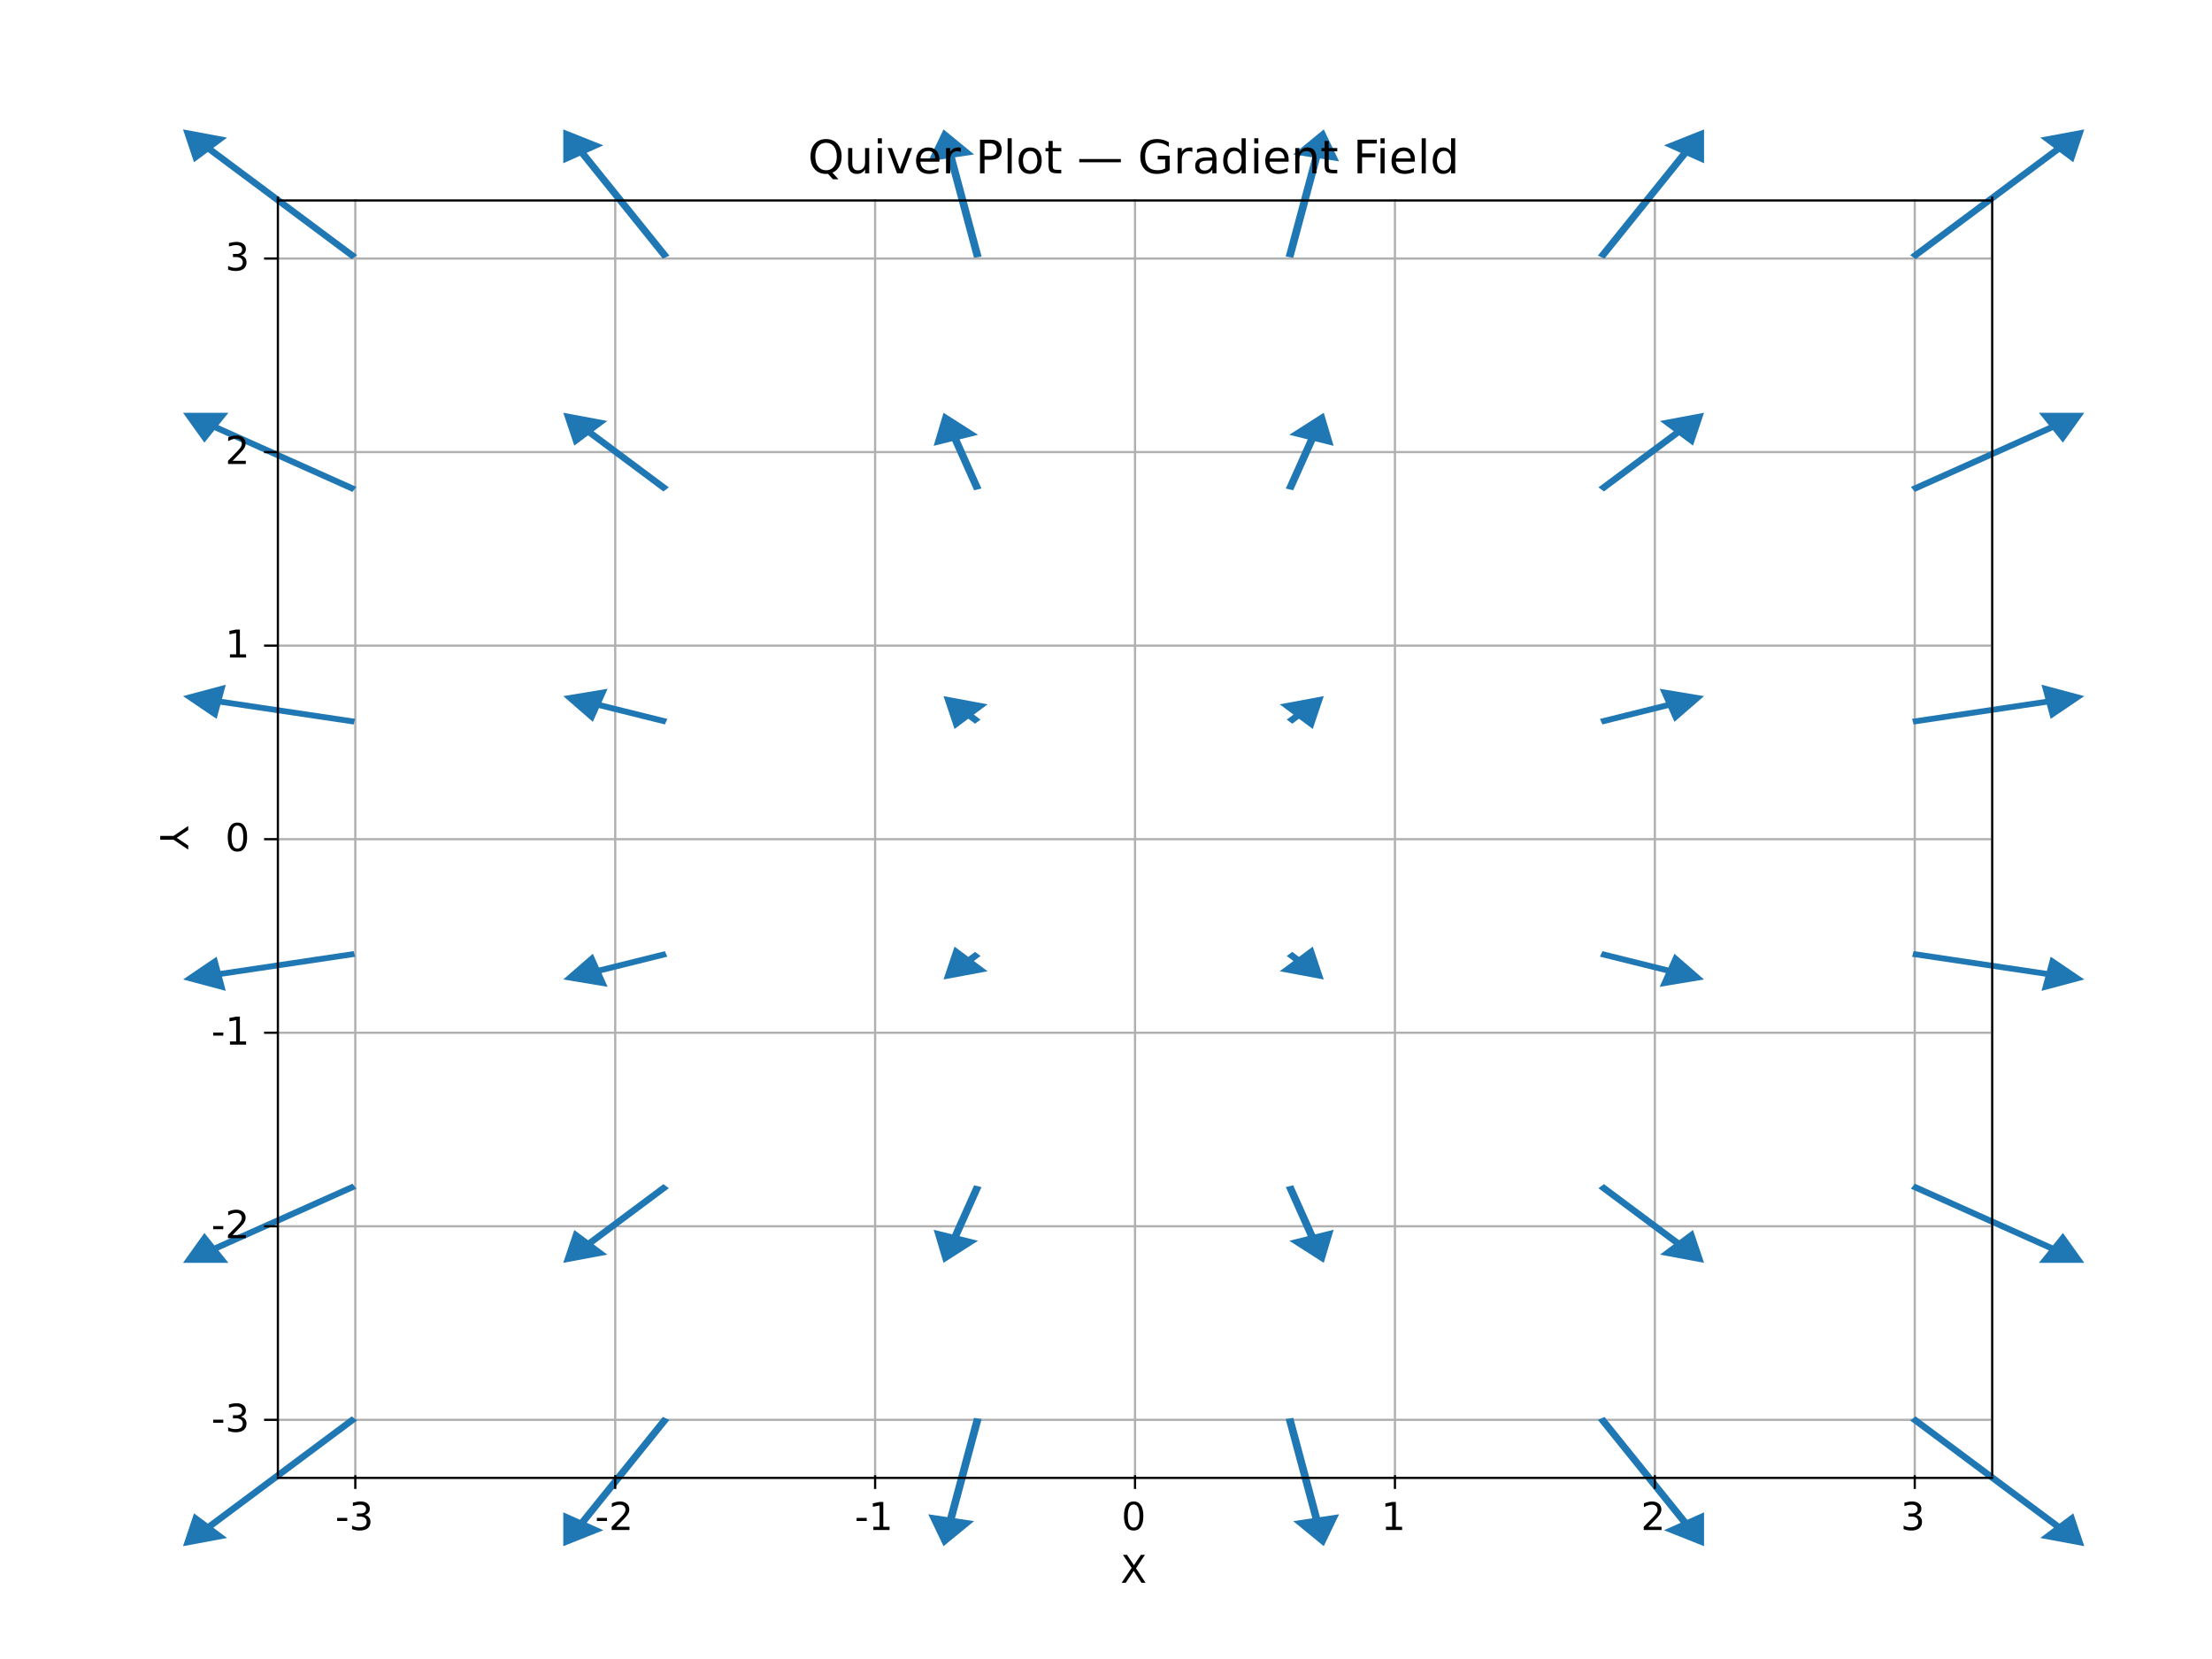
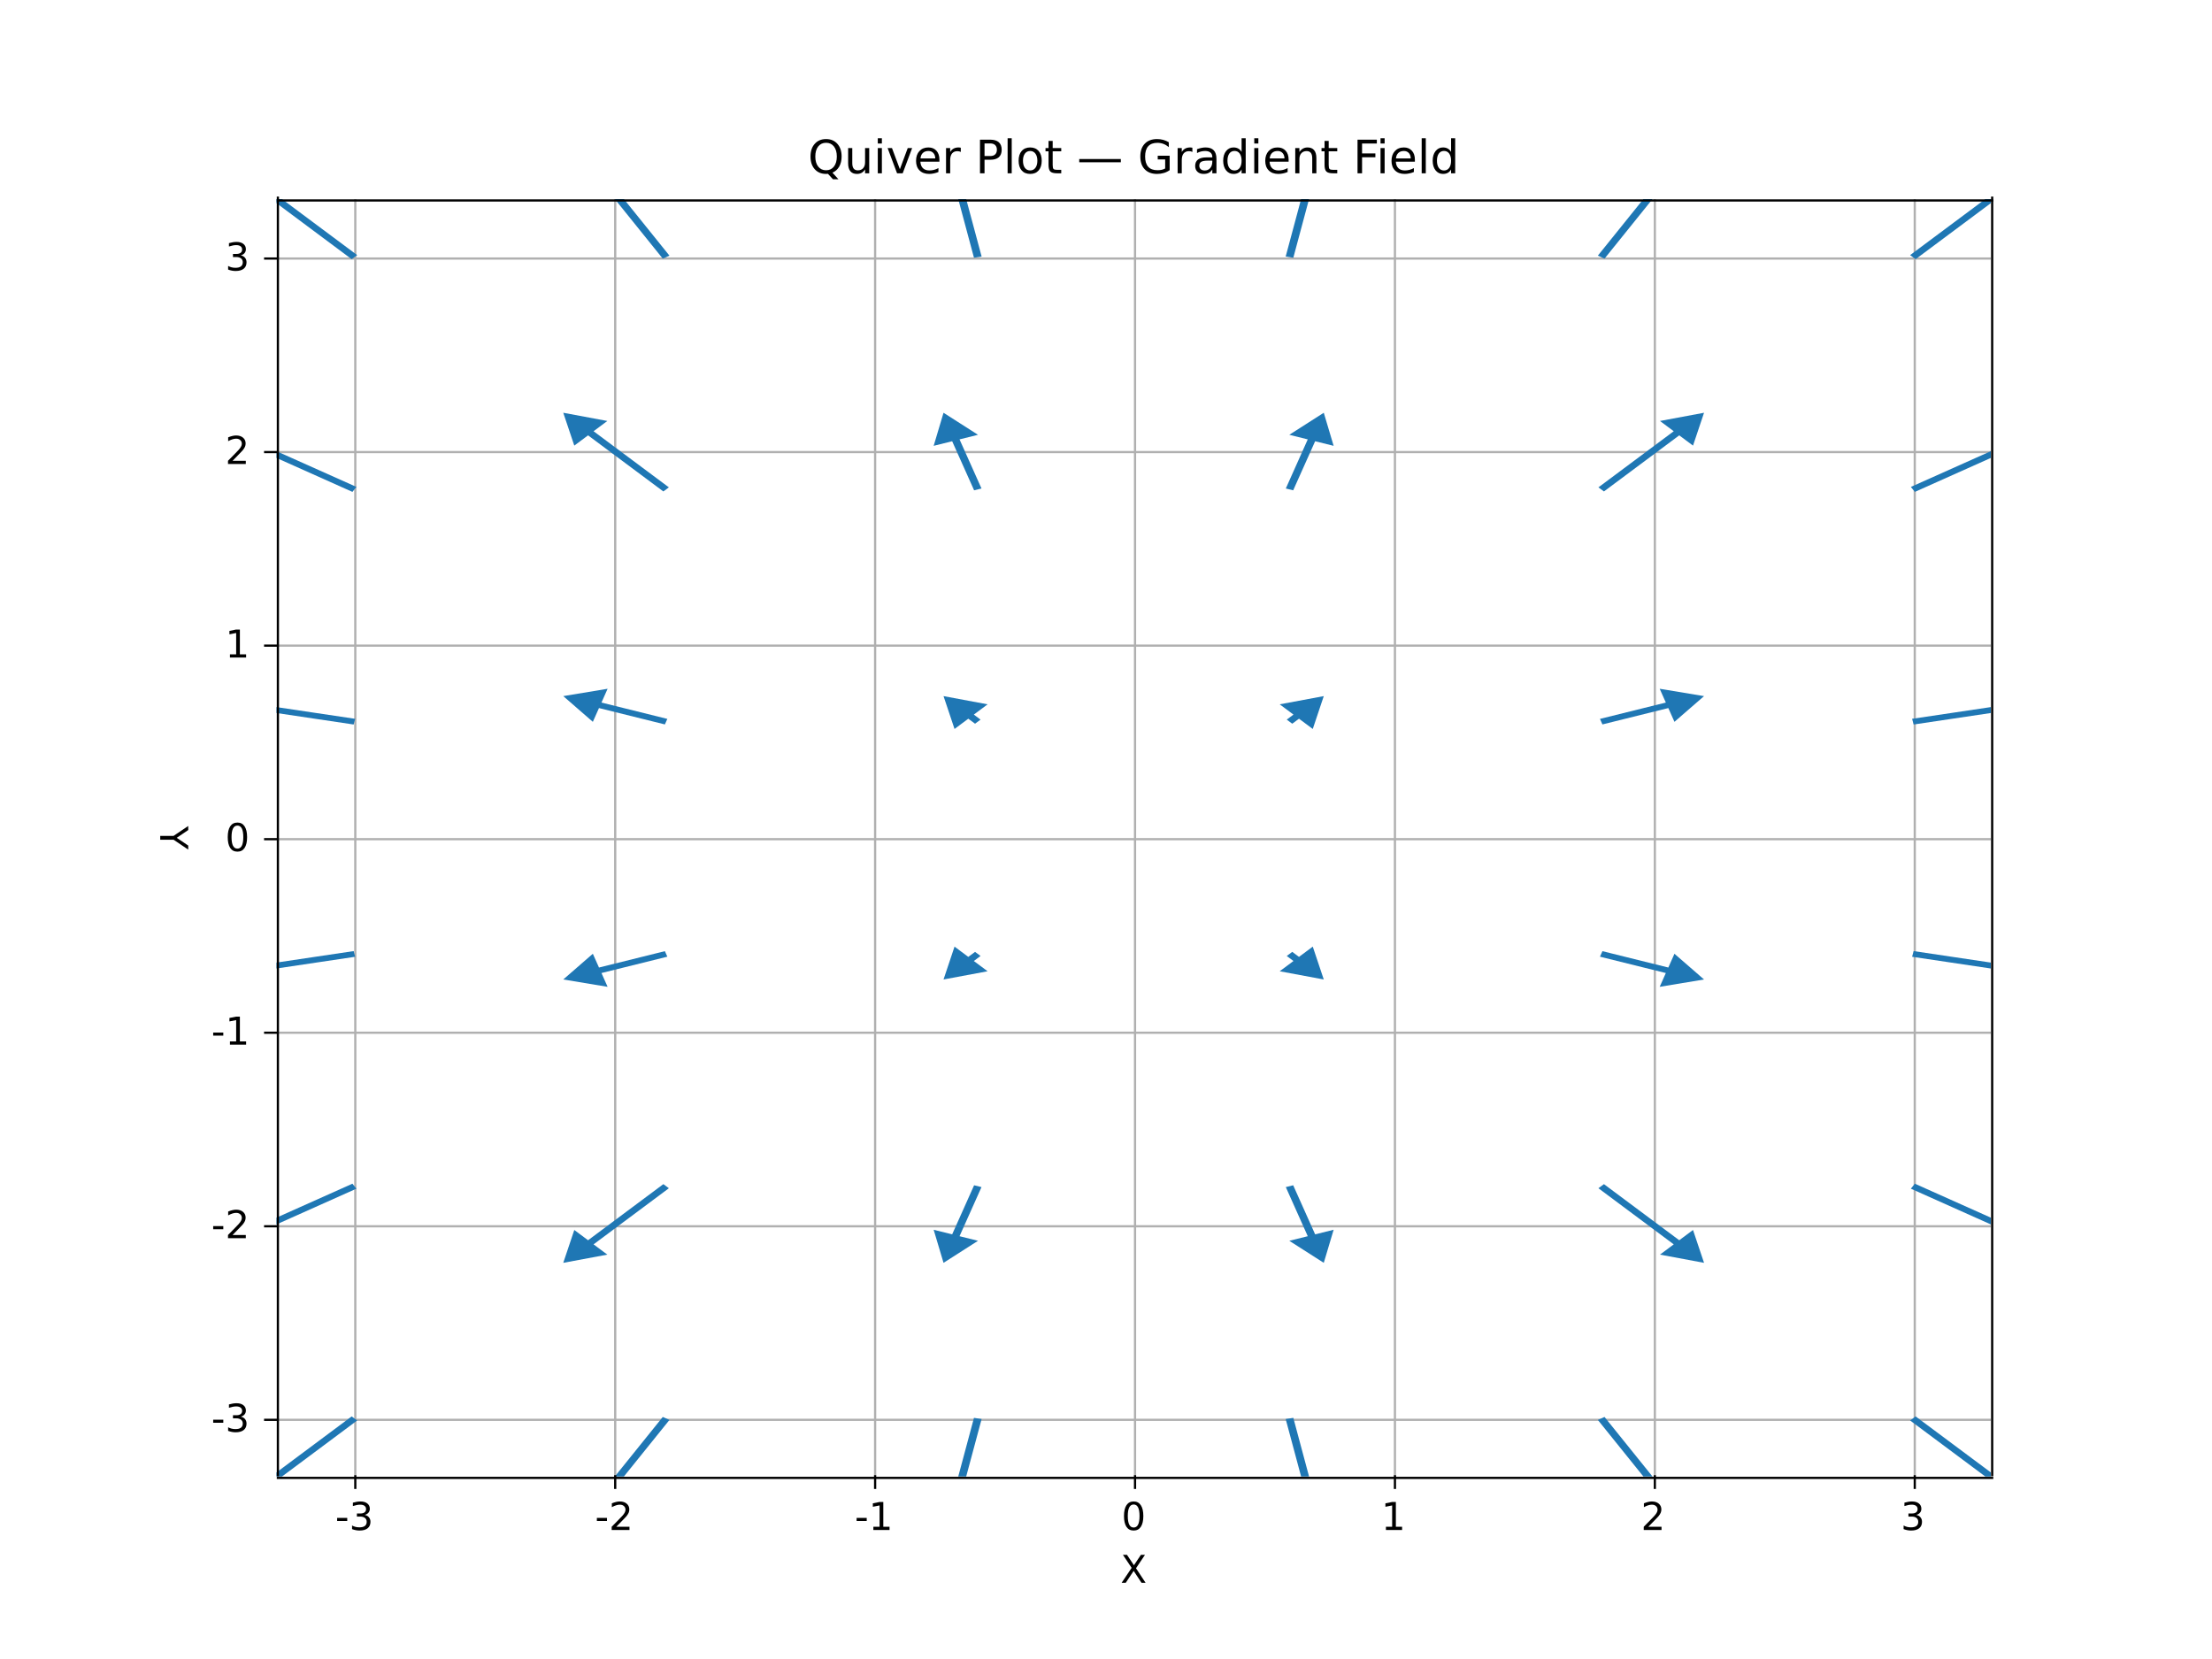
<svg xmlns="http://www.w3.org/2000/svg" width="800" height="600" viewBox="0 0 800 600">
  <defs>
    <clipPath id="clip-1">
      <rect x="100.00" y="66.00" width="620.00" height="462.00" />
    </clipPath>
    <clipPath id="clip-2">
      <rect x="100.00" y="66.00" width="620.00" height="462.00" />
    </clipPath>
    <clipPath id="clip-3">
      <rect x="100.00" y="66.00" width="620.00" height="462.00" />
    </clipPath>
    <clipPath id="clip-4">
      <rect x="100.00" y="66.00" width="620.00" height="462.00" />
    </clipPath>
    <clipPath id="clip-5">
      <rect x="100.00" y="66.00" width="620.00" height="462.00" />
    </clipPath>
    <clipPath id="clip-6">
      <rect x="100.00" y="66.00" width="620.00" height="462.00" />
    </clipPath>
    <clipPath id="clip-7">
      <rect x="100.00" y="66.00" width="620.00" height="462.00" />
    </clipPath>
    <clipPath id="clip-8">
      <rect x="100.00" y="66.00" width="620.00" height="462.00" />
    </clipPath>
    <clipPath id="clip-9">
      <rect x="100.00" y="66.00" width="620.00" height="462.00" />
    </clipPath>
    <clipPath id="clip-10">
      <rect x="100.00" y="66.00" width="620.00" height="462.00" />
    </clipPath>
    <clipPath id="clip-11">
      <rect x="100.00" y="66.00" width="620.00" height="462.00" />
    </clipPath>
    <clipPath id="clip-12">
      <rect x="100.00" y="66.00" width="620.00" height="462.00" />
    </clipPath>
    <clipPath id="clip-13">
      <rect x="100.00" y="66.00" width="620.00" height="462.00" />
    </clipPath>
    <clipPath id="clip-14">
+       <rect x="100.00" y="66.00" width="620.00" height="462.00" />
+     </clipPath>
+     <clipPath id="clip-15">
+       <rect x="100.00" y="66.00" width="620.00" height="462.00" />
+     </clipPath>
+     <clipPath id="clip-16">
+       <rect x="100.00" y="66.00" width="620.00" height="462.00" />
+     </clipPath>
+     <clipPath id="clip-17">
+       <rect x="100.00" y="66.00" width="620.00" height="462.00" />
+     </clipPath>
+     <clipPath id="clip-18">
+       <rect x="100.00" y="66.00" width="620.00" height="462.00" />
+     </clipPath>
+     <clipPath id="clip-19">
+       <rect x="100.00" y="66.00" width="620.00" height="462.00" />
+     </clipPath>
+     <clipPath id="clip-20">
+       <rect x="100.00" y="66.00" width="620.00" height="462.00" />
+     </clipPath>
+     <clipPath id="clip-21">
+       <rect x="100.00" y="66.00" width="620.00" height="462.00" />
+     </clipPath>
+     <clipPath id="clip-22">
+       <rect x="100.00" y="66.00" width="620.00" height="462.00" />
+     </clipPath>
+     <clipPath id="clip-23">
+       <rect x="100.00" y="66.00" width="620.00" height="462.00" />
+     </clipPath>
+     <clipPath id="clip-24">
+       <rect x="100.00" y="66.00" width="620.00" height="462.00" />
+     </clipPath>
+     <clipPath id="clip-25">
+       <rect x="100.00" y="66.00" width="620.00" height="462.00" />
+     </clipPath>
+     <clipPath id="clip-26">
+       <rect x="100.00" y="66.00" width="620.00" height="462.00" />
+     </clipPath>
+     <clipPath id="clip-27">
+       <rect x="100.00" y="66.00" width="620.00" height="462.00" />
+     </clipPath>
+     <clipPath id="clip-28">
+       <rect x="100.00" y="66.00" width="620.00" height="462.00" />
+     </clipPath>
+     <clipPath id="clip-29">
+       <rect x="100.00" y="66.00" width="620.00" height="462.00" />
+     </clipPath>
+     <clipPath id="clip-30">
+       <rect x="100.00" y="66.00" width="620.00" height="462.00" />
+     </clipPath>
+     <clipPath id="clip-31">
+       <rect x="100.00" y="66.00" width="620.00" height="462.00" />
+     </clipPath>
+     <clipPath id="clip-32">
+       <rect x="100.00" y="66.00" width="620.00" height="462.00" />
+     </clipPath>
+     <clipPath id="clip-33">
+       <rect x="100.00" y="66.00" width="620.00" height="462.00" />
+     </clipPath>
+     <clipPath id="clip-34">
+       <rect x="100.00" y="66.00" width="620.00" height="462.00" />
+     </clipPath>
+     <clipPath id="clip-35">
+       <rect x="100.00" y="66.00" width="620.00" height="462.00" />
+     </clipPath>
+     <clipPath id="clip-36">
+       <rect x="100.00" y="66.00" width="620.00" height="462.00" />
+     </clipPath>
+     <clipPath id="clip-37">
+       <rect x="100.00" y="66.00" width="620.00" height="462.00" />
+     </clipPath>
+     <clipPath id="clip-38">
+       <rect x="100.00" y="66.00" width="620.00" height="462.00" />
+     </clipPath>
+     <clipPath id="clip-39">
+       <rect x="100.00" y="66.00" width="620.00" height="462.00" />
+     </clipPath>
+     <clipPath id="clip-40">
+       <rect x="100.00" y="66.00" width="620.00" height="462.00" />
+     </clipPath>
+     <clipPath id="clip-41">
+       <rect x="100.00" y="66.00" width="620.00" height="462.00" />
+     </clipPath>
+     <clipPath id="clip-42">
+       <rect x="100.00" y="66.00" width="620.00" height="462.00" />
+     </clipPath>
+     <clipPath id="clip-43">
+       <rect x="100.00" y="66.00" width="620.00" height="462.00" />
+     </clipPath>
+     <clipPath id="clip-44">
+       <rect x="100.00" y="66.00" width="620.00" height="462.00" />
+     </clipPath>
+     <clipPath id="clip-45">
+       <rect x="100.00" y="66.00" width="620.00" height="462.00" />
+     </clipPath>
+     <clipPath id="clip-46">
+       <rect x="100.00" y="66.00" width="620.00" height="462.00" />
+     </clipPath>
+     <clipPath id="clip-47">
+       <rect x="100.00" y="66.00" width="620.00" height="462.00" />
+     </clipPath>
+     <clipPath id="clip-48">
+       <rect x="100.00" y="66.00" width="620.00" height="462.00" />
+     </clipPath>
+     <clipPath id="clip-49">
+       <rect x="100.00" y="66.00" width="620.00" height="462.00" />
+     </clipPath>
+     <clipPath id="clip-50">
      <rect x="100.00" y="66.00" width="620.00" height="462.00" />
    </clipPath>
  </defs>
  <g transform="translate(0,600) scale(1,-1)">
    <rect width="800" height="600" fill="white" />
    <path d="M 0.00 0.00 L 800.00 0.00 L 800.00 600.00 L 0.00 600.00 L 0.00 0.00 Z " fill="#FFFFFF" fill-opacity="1.00" stroke="#000000" stroke-opacity="1.00" stroke-width="0.00" stroke-linecap="butt" stroke-linejoin="miter" />
    <path d="M 100.00 66.00 L 720.00 66.00 L 720.00 528.00 L 100.00 528.00 L 100.00 66.00 Z " fill="#FFFFFF" fill-opacity="1.00" stroke="none" stroke-opacity="0.00" stroke-width="0.00" stroke-linecap="butt" stroke-linejoin="miter" />
    <path d="M 128.50 66.50 L 128.50 528.50 " fill="none" fill-opacity="0.00" stroke="#B0B0B0" stroke-opacity="1.00" stroke-width="0.80" stroke-linecap="butt" stroke-linejoin="miter" clip-path="url(#clip-1)" />
    <path d="M 222.50 66.50 L 222.50 528.50 " fill="none" fill-opacity="0.00" stroke="#B0B0B0" stroke-opacity="1.00" stroke-width="0.80" stroke-linecap="butt" stroke-linejoin="miter" clip-path="url(#clip-2)" />
    <path d="M 316.50 66.50 L 316.50 528.50 " fill="none" fill-opacity="0.00" stroke="#B0B0B0" stroke-opacity="1.00" stroke-width="0.80" stroke-linecap="butt" stroke-linejoin="miter" clip-path="url(#clip-3)" />
    <path d="M 410.50 66.50 L 410.50 528.50 " fill="none" fill-opacity="0.00" stroke="#B0B0B0" stroke-opacity="1.00" stroke-width="0.80" stroke-linecap="butt" stroke-linejoin="miter" clip-path="url(#clip-4)" />
    <path d="M 504.50 66.50 L 504.50 528.50 " fill="none" fill-opacity="0.00" stroke="#B0B0B0" stroke-opacity="1.00" stroke-width="0.80" stroke-linecap="butt" stroke-linejoin="miter" clip-path="url(#clip-5)" />
    <path d="M 598.50 66.50 L 598.50 528.50 " fill="none" fill-opacity="0.00" stroke="#B0B0B0" stroke-opacity="1.00" stroke-width="0.80" stroke-linecap="butt" stroke-linejoin="miter" clip-path="url(#clip-6)" />
    <path d="M 692.50 66.50 L 692.50 528.50 " fill="none" fill-opacity="0.00" stroke="#B0B0B0" stroke-opacity="1.00" stroke-width="0.80" stroke-linecap="butt" stroke-linejoin="miter" clip-path="url(#clip-7)" />
    <path d="M 100.50 86.50 L 720.50 86.50 " fill="none" fill-opacity="0.00" stroke="#B0B0B0" stroke-opacity="1.00" stroke-width="0.80" stroke-linecap="butt" stroke-linejoin="miter" clip-path="url(#clip-8)" />
    <path d="M 100.50 156.50 L 720.50 156.50 " fill="none" fill-opacity="0.00" stroke="#B0B0B0" stroke-opacity="1.00" stroke-width="0.80" stroke-linecap="butt" stroke-linejoin="miter" clip-path="url(#clip-9)" />
    <path d="M 100.50 226.50 L 720.50 226.50 " fill="none" fill-opacity="0.00" stroke="#B0B0B0" stroke-opacity="1.00" stroke-width="0.80" stroke-linecap="butt" stroke-linejoin="miter" clip-path="url(#clip-10)" />
    <path d="M 100.50 296.50 L 720.50 296.50 " fill="none" fill-opacity="0.00" stroke="#B0B0B0" stroke-opacity="1.00" stroke-width="0.80" stroke-linecap="butt" stroke-linejoin="miter" clip-path="url(#clip-11)" />
    <path d="M 100.50 366.50 L 720.50 366.50 " fill="none" fill-opacity="0.00" stroke="#B0B0B0" stroke-opacity="1.00" stroke-width="0.80" stroke-linecap="butt" stroke-linejoin="miter" clip-path="url(#clip-12)" />
    <path d="M 100.50 436.50 L 720.50 436.50 " fill="none" fill-opacity="0.00" stroke="#B0B0B0" stroke-opacity="1.00" stroke-width="0.80" stroke-linecap="butt" stroke-linejoin="miter" clip-path="url(#clip-13)" />
    <path d="M 100.50 506.50 L 720.50 506.50 " fill="none" fill-opacity="0.00" stroke="#B0B0B0" stroke-opacity="1.00" stroke-width="0.80" stroke-linecap="butt" stroke-linejoin="miter" clip-path="url(#clip-14)" />
-     <path d="M 127.19 87.74 L 75.15 48.97 L 70.17 52.68 L 66.19 40.80 L 82.13 43.77 L 77.15 47.49 L 129.18 86.26 Z " fill="#1F77B4" fill-opacity="1.00" stroke="#1F77B4" stroke-opacity="1.00" stroke-width="0.00" stroke-linecap="butt" stroke-linejoin="round" />
-     <path d="M 239.70 87.54 L 209.75 50.35 L 203.71 53.05 L 203.71 40.80 L 218.21 46.57 L 212.17 49.27 L 242.12 86.46 Z " fill="#1F77B4" fill-opacity="1.00" stroke="#1F77B4" stroke-opacity="1.00" stroke-width="0.00" stroke-linecap="butt" stroke-linejoin="round" />
-     <path d="M 352.25 87.21 L 342.62 51.31 L 335.71 52.34 L 341.24 40.80 L 352.29 49.86 L 345.38 50.89 L 355.02 86.79 Z " fill="#1F77B4" fill-opacity="1.00" stroke="#1F77B4" stroke-opacity="1.00" stroke-width="0.00" stroke-linecap="butt" stroke-linejoin="round" />
-     <path d="M 464.98 86.79 L 474.62 50.89 L 467.71 49.86 L 478.76 40.80 L 484.29 52.34 L 477.38 51.31 L 467.75 87.21 Z " fill="#1F77B4" fill-opacity="1.00" stroke="#1F77B4" stroke-opacity="1.00" stroke-width="0.00" stroke-linecap="butt" stroke-linejoin="round" />
-     <path d="M 577.88 86.46 L 607.83 49.27 L 601.79 46.57 L 616.29 40.80 L 616.29 53.05 L 610.25 50.35 L 580.30 87.54 Z " fill="#1F77B4" fill-opacity="1.00" stroke="#1F77B4" stroke-opacity="1.00" stroke-width="0.00" stroke-linecap="butt" stroke-linejoin="round" />
-     <path d="M 690.82 86.26 L 742.85 47.49 L 737.87 43.77 L 753.81 40.80 L 749.83 52.68 L 744.85 48.97 L 692.81 87.74 Z " fill="#1F77B4" fill-opacity="1.00" stroke="#1F77B4" stroke-opacity="1.00" stroke-width="0.00" stroke-linecap="butt" stroke-linejoin="round" />
-     <path d="M 127.46 171.90 L 77.54 149.58 L 73.92 154.09 L 66.19 143.28 L 82.62 143.28 L 78.99 147.78 L 128.91 170.10 Z " fill="#1F77B4" fill-opacity="1.00" stroke="#1F77B4" stroke-opacity="1.00" stroke-width="0.00" stroke-linecap="butt" stroke-linejoin="round" />
-     <path d="M 239.91 171.74 L 212.68 151.45 L 207.70 155.16 L 203.71 143.28 L 219.65 146.25 L 214.67 149.96 L 241.91 170.26 Z " fill="#1F77B4" fill-opacity="1.00" stroke="#1F77B4" stroke-opacity="1.00" stroke-width="0.00" stroke-linecap="butt" stroke-linejoin="round" />
-     <path d="M 352.30 171.33 L 344.36 153.58 L 337.67 155.24 L 341.24 143.28 L 353.71 151.25 L 347.03 152.91 L 354.97 170.67 Z " fill="#1F77B4" fill-opacity="1.00" stroke="#1F77B4" stroke-opacity="1.00" stroke-width="0.00" stroke-linecap="butt" stroke-linejoin="round" />
-     <path d="M 465.03 170.67 L 472.97 152.91 L 466.29 151.25 L 478.76 143.28 L 482.33 155.24 L 475.64 153.58 L 467.70 171.33 Z " fill="#1F77B4" fill-opacity="1.00" stroke="#1F77B4" stroke-opacity="1.00" stroke-width="0.00" stroke-linecap="butt" stroke-linejoin="round" />
-     <path d="M 578.09 170.26 L 605.33 149.96 L 600.35 146.25 L 616.29 143.28 L 612.30 155.16 L 607.32 151.45 L 580.09 171.74 Z " fill="#1F77B4" fill-opacity="1.00" stroke="#1F77B4" stroke-opacity="1.00" stroke-width="0.00" stroke-linecap="butt" stroke-linejoin="round" />
-     <path d="M 691.09 170.10 L 741.01 147.78 L 737.38 143.28 L 753.81 143.28 L 746.08 154.09 L 742.46 149.58 L 692.54 171.90 Z " fill="#1F77B4" fill-opacity="1.00" stroke="#1F77B4" stroke-opacity="1.00" stroke-width="0.00" stroke-linecap="butt" stroke-linejoin="round" />
-     <path d="M 127.91 256.03 L 79.73 248.85 L 78.35 254.00 L 66.19 245.76 L 81.66 241.64 L 80.28 246.79 L 128.46 253.97 Z " fill="#1F77B4" fill-opacity="1.00" stroke="#1F77B4" stroke-opacity="1.00" stroke-width="0.00" stroke-linecap="butt" stroke-linejoin="round" />
-     <path d="M 240.46 256.00 L 216.63 250.08 L 214.41 255.06 L 203.71 245.76 L 219.75 243.10 L 217.53 248.09 L 241.35 254.00 Z " fill="#1F77B4" fill-opacity="1.00" stroke="#1F77B4" stroke-opacity="1.00" stroke-width="0.00" stroke-linecap="butt" stroke-linejoin="round" />
-     <path d="M 352.64 255.74 L 350.20 253.93 L 345.22 257.64 L 341.24 245.76 L 357.18 248.73 L 352.20 252.44 L 354.63 254.26 Z " fill="#1F77B4" fill-opacity="1.00" stroke="#1F77B4" stroke-opacity="1.00" stroke-width="0.00" stroke-linecap="butt" stroke-linejoin="round" />
-     <path d="M 465.37 254.26 L 467.80 252.44 L 462.82 248.73 L 478.76 245.76 L 474.78 257.64 L 469.80 253.93 L 467.36 255.74 Z " fill="#1F77B4" fill-opacity="1.00" stroke="#1F77B4" stroke-opacity="1.00" stroke-width="0.00" stroke-linecap="butt" stroke-linejoin="round" />
-     <path d="M 578.65 254.00 L 602.47 248.09 L 600.25 243.10 L 616.29 245.76 L 605.59 255.06 L 603.37 250.08 L 579.54 256.00 Z " fill="#1F77B4" fill-opacity="1.00" stroke="#1F77B4" stroke-opacity="1.00" stroke-width="0.00" stroke-linecap="butt" stroke-linejoin="round" />
-     <path d="M 691.54 253.97 L 739.72 246.79 L 738.34 241.64 L 753.81 245.76 L 741.65 254.00 L 740.27 248.85 L 692.09 256.03 Z " fill="#1F77B4" fill-opacity="1.00" stroke="#1F77B4" stroke-opacity="1.00" stroke-width="0.00" stroke-linecap="butt" stroke-linejoin="round" />
-     <path d="M 128.46 340.03 L 80.28 347.21 L 81.66 352.36 L 66.19 348.24 L 78.35 340.00 L 79.73 345.15 L 127.91 337.97 Z " fill="#1F77B4" fill-opacity="1.00" stroke="#1F77B4" stroke-opacity="1.00" stroke-width="0.00" stroke-linecap="butt" stroke-linejoin="round" />
-     <path d="M 241.35 340.00 L 217.53 345.91 L 219.75 350.90 L 203.71 348.24 L 214.41 338.94 L 216.63 343.92 L 240.46 338.00 Z " fill="#1F77B4" fill-opacity="1.00" stroke="#1F77B4" stroke-opacity="1.00" stroke-width="0.00" stroke-linecap="butt" stroke-linejoin="round" />
-     <path d="M 354.63 339.74 L 352.20 341.56 L 357.18 345.27 L 341.24 348.24 L 345.22 336.36 L 350.20 340.07 L 352.64 338.26 Z " fill="#1F77B4" fill-opacity="1.00" stroke="#1F77B4" stroke-opacity="1.00" stroke-width="0.00" stroke-linecap="butt" stroke-linejoin="round" />
-     <path d="M 467.36 338.26 L 469.80 340.07 L 474.78 336.36 L 478.76 348.24 L 462.82 345.27 L 467.80 341.56 L 465.37 339.74 Z " fill="#1F77B4" fill-opacity="1.00" stroke="#1F77B4" stroke-opacity="1.00" stroke-width="0.00" stroke-linecap="butt" stroke-linejoin="round" />
-     <path d="M 579.54 338.00 L 603.37 343.92 L 605.59 338.94 L 616.29 348.24 L 600.25 350.90 L 602.47 345.91 L 578.65 340.00 Z " fill="#1F77B4" fill-opacity="1.00" stroke="#1F77B4" stroke-opacity="1.00" stroke-width="0.00" stroke-linecap="butt" stroke-linejoin="round" />
-     <path d="M 692.09 337.97 L 740.27 345.15 L 741.65 340.00 L 753.81 348.24 L 738.34 352.36 L 739.72 347.21 L 691.54 340.03 Z " fill="#1F77B4" fill-opacity="1.00" stroke="#1F77B4" stroke-opacity="1.00" stroke-width="0.00" stroke-linecap="butt" stroke-linejoin="round" />
-     <path d="M 128.91 423.90 L 78.99 446.22 L 82.62 450.72 L 66.19 450.72 L 73.92 439.91 L 77.54 444.42 L 127.46 422.10 Z " fill="#1F77B4" fill-opacity="1.00" stroke="#1F77B4" stroke-opacity="1.00" stroke-width="0.00" stroke-linecap="butt" stroke-linejoin="round" />
-     <path d="M 241.91 423.74 L 214.67 444.04 L 219.65 447.75 L 203.71 450.72 L 207.70 438.84 L 212.68 442.55 L 239.91 422.26 Z " fill="#1F77B4" fill-opacity="1.00" stroke="#1F77B4" stroke-opacity="1.00" stroke-width="0.00" stroke-linecap="butt" stroke-linejoin="round" />
-     <path d="M 354.97 423.33 L 347.03 441.09 L 353.71 442.75 L 341.24 450.72 L 337.67 438.76 L 344.36 440.42 L 352.30 422.67 Z " fill="#1F77B4" fill-opacity="1.00" stroke="#1F77B4" stroke-opacity="1.00" stroke-width="0.00" stroke-linecap="butt" stroke-linejoin="round" />
-     <path d="M 467.70 422.67 L 475.64 440.42 L 482.33 438.76 L 478.76 450.72 L 466.29 442.75 L 472.97 441.09 L 465.03 423.33 Z " fill="#1F77B4" fill-opacity="1.00" stroke="#1F77B4" stroke-opacity="1.00" stroke-width="0.00" stroke-linecap="butt" stroke-linejoin="round" />
-     <path d="M 580.09 422.26 L 607.32 442.55 L 612.30 438.84 L 616.29 450.72 L 600.35 447.75 L 605.33 444.04 L 578.09 423.74 Z " fill="#1F77B4" fill-opacity="1.00" stroke="#1F77B4" stroke-opacity="1.00" stroke-width="0.00" stroke-linecap="butt" stroke-linejoin="round" />
-     <path d="M 692.54 422.10 L 742.46 444.42 L 746.08 439.91 L 753.81 450.72 L 737.38 450.72 L 741.01 446.22 L 691.09 423.90 Z " fill="#1F77B4" fill-opacity="1.00" stroke="#1F77B4" stroke-opacity="1.00" stroke-width="0.00" stroke-linecap="butt" stroke-linejoin="round" />
-     <path d="M 129.18 507.74 L 77.15 546.51 L 82.13 550.23 L 66.19 553.20 L 70.17 541.32 L 75.15 545.03 L 127.19 506.26 Z " fill="#1F77B4" fill-opacity="1.00" stroke="#1F77B4" stroke-opacity="1.00" stroke-width="0.00" stroke-linecap="butt" stroke-linejoin="round" />
-     <path d="M 242.12 507.54 L 212.17 544.73 L 218.21 547.43 L 203.71 553.20 L 203.71 540.95 L 209.75 543.65 L 239.70 506.46 Z " fill="#1F77B4" fill-opacity="1.00" stroke="#1F77B4" stroke-opacity="1.00" stroke-width="0.00" stroke-linecap="butt" stroke-linejoin="round" />
-     <path d="M 355.02 507.21 L 345.38 543.11 L 352.29 544.14 L 341.24 553.20 L 335.71 541.66 L 342.62 542.69 L 352.25 506.79 Z " fill="#1F77B4" fill-opacity="1.00" stroke="#1F77B4" stroke-opacity="1.00" stroke-width="0.00" stroke-linecap="butt" stroke-linejoin="round" />
-     <path d="M 467.75 506.79 L 477.38 542.69 L 484.29 541.66 L 478.76 553.20 L 467.71 544.14 L 474.62 543.11 L 464.98 507.21 Z " fill="#1F77B4" fill-opacity="1.00" stroke="#1F77B4" stroke-opacity="1.00" stroke-width="0.00" stroke-linecap="butt" stroke-linejoin="round" />
-     <path d="M 580.30 506.46 L 610.25 543.65 L 616.29 540.95 L 616.29 553.20 L 601.79 547.43 L 607.83 544.73 L 577.88 507.54 Z " fill="#1F77B4" fill-opacity="1.00" stroke="#1F77B4" stroke-opacity="1.00" stroke-width="0.00" stroke-linecap="butt" stroke-linejoin="round" />
-     <path d="M 692.81 506.26 L 744.85 545.03 L 749.83 541.32 L 753.81 553.20 L 737.87 550.23 L 742.85 546.51 L 690.82 507.74 Z " fill="#1F77B4" fill-opacity="1.00" stroke="#1F77B4" stroke-opacity="1.00" stroke-width="0.00" stroke-linecap="butt" stroke-linejoin="round" />
+     <path d="M 127.19 87.74 L 75.15 48.97 L 70.17 52.68 L 66.19 40.80 L 82.13 43.77 L 77.15 47.49 L 129.18 86.26 Z " fill="#1F77B4" fill-opacity="1.00" stroke="#1F77B4" stroke-opacity="1.00" stroke-width="0.00" stroke-linecap="butt" stroke-linejoin="round" clip-path="url(#clip-15)" />
+     <path d="M 239.70 87.54 L 209.75 50.35 L 203.71 53.05 L 203.71 40.80 L 218.21 46.57 L 212.17 49.27 L 242.12 86.46 Z " fill="#1F77B4" fill-opacity="1.00" stroke="#1F77B4" stroke-opacity="1.00" stroke-width="0.00" stroke-linecap="butt" stroke-linejoin="round" clip-path="url(#clip-16)" />
+     <path d="M 352.25 87.21 L 342.62 51.31 L 335.71 52.34 L 341.24 40.80 L 352.29 49.86 L 345.38 50.89 L 355.02 86.79 Z " fill="#1F77B4" fill-opacity="1.00" stroke="#1F77B4" stroke-opacity="1.00" stroke-width="0.00" stroke-linecap="butt" stroke-linejoin="round" clip-path="url(#clip-17)" />
+     <path d="M 464.98 86.79 L 474.62 50.89 L 467.71 49.86 L 478.76 40.80 L 484.29 52.34 L 477.38 51.31 L 467.75 87.21 Z " fill="#1F77B4" fill-opacity="1.00" stroke="#1F77B4" stroke-opacity="1.00" stroke-width="0.00" stroke-linecap="butt" stroke-linejoin="round" clip-path="url(#clip-18)" />
+     <path d="M 577.88 86.46 L 607.83 49.27 L 601.79 46.57 L 616.29 40.80 L 616.29 53.05 L 610.25 50.35 L 580.30 87.54 Z " fill="#1F77B4" fill-opacity="1.00" stroke="#1F77B4" stroke-opacity="1.00" stroke-width="0.00" stroke-linecap="butt" stroke-linejoin="round" clip-path="url(#clip-19)" />
+     <path d="M 690.82 86.26 L 742.85 47.49 L 737.87 43.77 L 753.81 40.80 L 749.83 52.68 L 744.85 48.97 L 692.81 87.74 Z " fill="#1F77B4" fill-opacity="1.00" stroke="#1F77B4" stroke-opacity="1.00" stroke-width="0.00" stroke-linecap="butt" stroke-linejoin="round" clip-path="url(#clip-20)" />
+     <path d="M 127.46 171.90 L 77.54 149.58 L 73.92 154.09 L 66.19 143.28 L 82.62 143.28 L 78.99 147.78 L 128.91 170.10 Z " fill="#1F77B4" fill-opacity="1.00" stroke="#1F77B4" stroke-opacity="1.00" stroke-width="0.00" stroke-linecap="butt" stroke-linejoin="round" clip-path="url(#clip-21)" />
+     <path d="M 239.91 171.74 L 212.68 151.45 L 207.70 155.16 L 203.71 143.28 L 219.65 146.25 L 214.67 149.96 L 241.91 170.26 Z " fill="#1F77B4" fill-opacity="1.00" stroke="#1F77B4" stroke-opacity="1.00" stroke-width="0.00" stroke-linecap="butt" stroke-linejoin="round" clip-path="url(#clip-22)" />
+     <path d="M 352.30 171.33 L 344.36 153.58 L 337.67 155.24 L 341.24 143.28 L 353.71 151.25 L 347.03 152.91 L 354.97 170.67 Z " fill="#1F77B4" fill-opacity="1.00" stroke="#1F77B4" stroke-opacity="1.00" stroke-width="0.00" stroke-linecap="butt" stroke-linejoin="round" clip-path="url(#clip-23)" />
+     <path d="M 465.03 170.67 L 472.97 152.91 L 466.29 151.25 L 478.76 143.28 L 482.33 155.24 L 475.64 153.58 L 467.70 171.33 Z " fill="#1F77B4" fill-opacity="1.00" stroke="#1F77B4" stroke-opacity="1.00" stroke-width="0.00" stroke-linecap="butt" stroke-linejoin="round" clip-path="url(#clip-24)" />
+     <path d="M 578.09 170.26 L 605.33 149.96 L 600.35 146.25 L 616.29 143.28 L 612.30 155.16 L 607.32 151.45 L 580.09 171.74 Z " fill="#1F77B4" fill-opacity="1.00" stroke="#1F77B4" stroke-opacity="1.00" stroke-width="0.00" stroke-linecap="butt" stroke-linejoin="round" clip-path="url(#clip-25)" />
+     <path d="M 691.09 170.10 L 741.01 147.78 L 737.38 143.28 L 753.81 143.28 L 746.08 154.09 L 742.46 149.58 L 692.54 171.90 Z " fill="#1F77B4" fill-opacity="1.00" stroke="#1F77B4" stroke-opacity="1.00" stroke-width="0.00" stroke-linecap="butt" stroke-linejoin="round" clip-path="url(#clip-26)" />
+     <path d="M 127.91 256.03 L 79.73 248.85 L 78.35 254.00 L 66.19 245.76 L 81.66 241.64 L 80.28 246.79 L 128.46 253.97 Z " fill="#1F77B4" fill-opacity="1.00" stroke="#1F77B4" stroke-opacity="1.00" stroke-width="0.00" stroke-linecap="butt" stroke-linejoin="round" clip-path="url(#clip-27)" />
+     <path d="M 240.46 256.00 L 216.63 250.08 L 214.41 255.06 L 203.71 245.76 L 219.75 243.10 L 217.53 248.09 L 241.35 254.00 Z " fill="#1F77B4" fill-opacity="1.00" stroke="#1F77B4" stroke-opacity="1.00" stroke-width="0.00" stroke-linecap="butt" stroke-linejoin="round" clip-path="url(#clip-28)" />
+     <path d="M 352.64 255.74 L 350.20 253.93 L 345.22 257.64 L 341.24 245.76 L 357.18 248.73 L 352.20 252.44 L 354.63 254.26 Z " fill="#1F77B4" fill-opacity="1.00" stroke="#1F77B4" stroke-opacity="1.00" stroke-width="0.00" stroke-linecap="butt" stroke-linejoin="round" clip-path="url(#clip-29)" />
+     <path d="M 465.37 254.26 L 467.80 252.44 L 462.82 248.73 L 478.76 245.76 L 474.78 257.64 L 469.80 253.93 L 467.36 255.74 Z " fill="#1F77B4" fill-opacity="1.00" stroke="#1F77B4" stroke-opacity="1.00" stroke-width="0.00" stroke-linecap="butt" stroke-linejoin="round" clip-path="url(#clip-30)" />
+     <path d="M 578.65 254.00 L 602.47 248.09 L 600.25 243.10 L 616.29 245.76 L 605.59 255.06 L 603.37 250.08 L 579.54 256.00 Z " fill="#1F77B4" fill-opacity="1.00" stroke="#1F77B4" stroke-opacity="1.00" stroke-width="0.00" stroke-linecap="butt" stroke-linejoin="round" clip-path="url(#clip-31)" />
+     <path d="M 691.54 253.97 L 739.72 246.79 L 738.34 241.64 L 753.81 245.76 L 741.65 254.00 L 740.27 248.85 L 692.09 256.03 Z " fill="#1F77B4" fill-opacity="1.00" stroke="#1F77B4" stroke-opacity="1.00" stroke-width="0.00" stroke-linecap="butt" stroke-linejoin="round" clip-path="url(#clip-32)" />
+     <path d="M 128.46 340.03 L 80.28 347.21 L 81.66 352.36 L 66.19 348.24 L 78.35 340.00 L 79.73 345.15 L 127.91 337.97 Z " fill="#1F77B4" fill-opacity="1.00" stroke="#1F77B4" stroke-opacity="1.00" stroke-width="0.00" stroke-linecap="butt" stroke-linejoin="round" clip-path="url(#clip-33)" />
+     <path d="M 241.35 340.00 L 217.53 345.91 L 219.75 350.90 L 203.71 348.24 L 214.41 338.94 L 216.63 343.92 L 240.46 338.00 Z " fill="#1F77B4" fill-opacity="1.00" stroke="#1F77B4" stroke-opacity="1.00" stroke-width="0.00" stroke-linecap="butt" stroke-linejoin="round" clip-path="url(#clip-34)" />
+     <path d="M 354.63 339.74 L 352.20 341.56 L 357.18 345.27 L 341.24 348.24 L 345.22 336.36 L 350.20 340.07 L 352.64 338.26 Z " fill="#1F77B4" fill-opacity="1.00" stroke="#1F77B4" stroke-opacity="1.00" stroke-width="0.00" stroke-linecap="butt" stroke-linejoin="round" clip-path="url(#clip-35)" />
+     <path d="M 467.36 338.26 L 469.80 340.07 L 474.78 336.36 L 478.76 348.24 L 462.82 345.27 L 467.80 341.56 L 465.37 339.74 Z " fill="#1F77B4" fill-opacity="1.00" stroke="#1F77B4" stroke-opacity="1.00" stroke-width="0.00" stroke-linecap="butt" stroke-linejoin="round" clip-path="url(#clip-36)" />
+     <path d="M 579.54 338.00 L 603.37 343.92 L 605.59 338.94 L 616.29 348.24 L 600.25 350.90 L 602.47 345.91 L 578.65 340.00 Z " fill="#1F77B4" fill-opacity="1.00" stroke="#1F77B4" stroke-opacity="1.00" stroke-width="0.00" stroke-linecap="butt" stroke-linejoin="round" clip-path="url(#clip-37)" />
+     <path d="M 692.09 337.97 L 740.27 345.15 L 741.65 340.00 L 753.81 348.24 L 738.34 352.36 L 739.72 347.21 L 691.54 340.03 Z " fill="#1F77B4" fill-opacity="1.00" stroke="#1F77B4" stroke-opacity="1.00" stroke-width="0.00" stroke-linecap="butt" stroke-linejoin="round" clip-path="url(#clip-38)" />
+     <path d="M 128.91 423.90 L 78.99 446.22 L 82.62 450.72 L 66.19 450.72 L 73.92 439.91 L 77.54 444.42 L 127.46 422.10 Z " fill="#1F77B4" fill-opacity="1.00" stroke="#1F77B4" stroke-opacity="1.00" stroke-width="0.00" stroke-linecap="butt" stroke-linejoin="round" clip-path="url(#clip-39)" />
+     <path d="M 241.91 423.74 L 214.67 444.04 L 219.65 447.75 L 203.71 450.72 L 207.70 438.84 L 212.68 442.55 L 239.91 422.26 Z " fill="#1F77B4" fill-opacity="1.00" stroke="#1F77B4" stroke-opacity="1.00" stroke-width="0.00" stroke-linecap="butt" stroke-linejoin="round" clip-path="url(#clip-40)" />
+     <path d="M 354.97 423.33 L 347.03 441.09 L 353.71 442.75 L 341.24 450.72 L 337.67 438.76 L 344.36 440.42 L 352.30 422.67 Z " fill="#1F77B4" fill-opacity="1.00" stroke="#1F77B4" stroke-opacity="1.00" stroke-width="0.00" stroke-linecap="butt" stroke-linejoin="round" clip-path="url(#clip-41)" />
+     <path d="M 467.70 422.67 L 475.64 440.42 L 482.33 438.76 L 478.76 450.72 L 466.29 442.75 L 472.97 441.09 L 465.03 423.33 Z " fill="#1F77B4" fill-opacity="1.00" stroke="#1F77B4" stroke-opacity="1.00" stroke-width="0.00" stroke-linecap="butt" stroke-linejoin="round" clip-path="url(#clip-42)" />
+     <path d="M 580.09 422.26 L 607.32 442.55 L 612.30 438.84 L 616.29 450.72 L 600.35 447.75 L 605.33 444.04 L 578.09 423.74 Z " fill="#1F77B4" fill-opacity="1.00" stroke="#1F77B4" stroke-opacity="1.00" stroke-width="0.00" stroke-linecap="butt" stroke-linejoin="round" clip-path="url(#clip-43)" />
+     <path d="M 692.54 422.10 L 742.46 444.42 L 746.08 439.91 L 753.81 450.72 L 737.38 450.72 L 741.01 446.22 L 691.09 423.90 Z " fill="#1F77B4" fill-opacity="1.00" stroke="#1F77B4" stroke-opacity="1.00" stroke-width="0.00" stroke-linecap="butt" stroke-linejoin="round" clip-path="url(#clip-44)" />
+     <path d="M 129.18 507.74 L 77.15 546.51 L 82.13 550.23 L 66.19 553.20 L 70.17 541.32 L 75.15 545.03 L 127.19 506.26 Z " fill="#1F77B4" fill-opacity="1.00" stroke="#1F77B4" stroke-opacity="1.00" stroke-width="0.00" stroke-linecap="butt" stroke-linejoin="round" clip-path="url(#clip-45)" />
+     <path d="M 242.12 507.54 L 212.17 544.73 L 218.21 547.43 L 203.71 553.20 L 203.71 540.95 L 209.75 543.65 L 239.70 506.46 Z " fill="#1F77B4" fill-opacity="1.00" stroke="#1F77B4" stroke-opacity="1.00" stroke-width="0.00" stroke-linecap="butt" stroke-linejoin="round" clip-path="url(#clip-46)" />
+     <path d="M 355.02 507.21 L 345.38 543.11 L 352.29 544.14 L 341.24 553.20 L 335.71 541.66 L 342.62 542.69 L 352.25 506.79 Z " fill="#1F77B4" fill-opacity="1.00" stroke="#1F77B4" stroke-opacity="1.00" stroke-width="0.00" stroke-linecap="butt" stroke-linejoin="round" clip-path="url(#clip-47)" />
+     <path d="M 467.75 506.79 L 477.38 542.69 L 484.29 541.66 L 478.76 553.20 L 467.71 544.14 L 474.62 543.11 L 464.98 507.21 Z " fill="#1F77B4" fill-opacity="1.00" stroke="#1F77B4" stroke-opacity="1.00" stroke-width="0.00" stroke-linecap="butt" stroke-linejoin="round" clip-path="url(#clip-48)" />
+     <path d="M 580.30 506.46 L 610.25 543.65 L 616.29 540.95 L 616.29 553.20 L 601.79 547.43 L 607.83 544.73 L 577.88 507.54 Z " fill="#1F77B4" fill-opacity="1.00" stroke="#1F77B4" stroke-opacity="1.00" stroke-width="0.00" stroke-linecap="butt" stroke-linejoin="round" clip-path="url(#clip-49)" />
+     <path d="M 692.81 506.26 L 744.85 545.03 L 749.83 541.32 L 753.81 553.20 L 737.87 550.23 L 742.85 546.51 L 690.82 507.74 Z " fill="#1F77B4" fill-opacity="1.00" stroke="#1F77B4" stroke-opacity="1.00" stroke-width="0.00" stroke-linecap="butt" stroke-linejoin="round" clip-path="url(#clip-50)" />
    <text font-family="DejaVu Sans" font-size="16.67" fill="#000000" fill-opacity="1.00" text-anchor="middle" transform="translate(410.00,537.33) scale(1,-1)">Quiver Plot — Gradient Field</text>
    <path d="M 128.50 66.50 L 128.50 61.50 " fill="none" fill-opacity="0.00" stroke="#000000" stroke-opacity="1.00" stroke-width="0.80" stroke-linecap="butt" stroke-linejoin="miter" />
    <text font-family="DejaVu Sans" font-size="13.89" fill="#000000" fill-opacity="1.00" text-anchor="middle" dominant-baseline="text-before-edge" transform="translate(128.18,56.28) scale(1,-1)">-3</text>
    <path d="M 222.50 66.50 L 222.50 61.50 " fill="none" fill-opacity="0.00" stroke="#000000" stroke-opacity="1.00" stroke-width="0.80" stroke-linecap="butt" stroke-linejoin="miter" />
    <text font-family="DejaVu Sans" font-size="13.89" fill="#000000" fill-opacity="1.00" text-anchor="middle" dominant-baseline="text-before-edge" transform="translate(222.12,56.28) scale(1,-1)">-2</text>
    <path d="M 316.50 66.50 L 316.50 61.50 " fill="none" fill-opacity="0.00" stroke="#000000" stroke-opacity="1.00" stroke-width="0.80" stroke-linecap="butt" stroke-linejoin="miter" />
    <text font-family="DejaVu Sans" font-size="13.89" fill="#000000" fill-opacity="1.00" text-anchor="middle" dominant-baseline="text-before-edge" transform="translate(316.06,56.28) scale(1,-1)">-1</text>
    <path d="M 410.50 66.50 L 410.50 61.50 " fill="none" fill-opacity="0.00" stroke="#000000" stroke-opacity="1.00" stroke-width="0.80" stroke-linecap="butt" stroke-linejoin="miter" />
    <text font-family="DejaVu Sans" font-size="13.89" fill="#000000" fill-opacity="1.00" text-anchor="middle" dominant-baseline="text-before-edge" transform="translate(410.00,56.28) scale(1,-1)">0</text>
    <path d="M 504.50 66.50 L 504.50 61.50 " fill="none" fill-opacity="0.00" stroke="#000000" stroke-opacity="1.00" stroke-width="0.80" stroke-linecap="butt" stroke-linejoin="miter" />
    <text font-family="DejaVu Sans" font-size="13.89" fill="#000000" fill-opacity="1.00" text-anchor="middle" dominant-baseline="text-before-edge" transform="translate(503.94,56.28) scale(1,-1)">1</text>
    <path d="M 598.50 66.50 L 598.50 61.50 " fill="none" fill-opacity="0.00" stroke="#000000" stroke-opacity="1.00" stroke-width="0.80" stroke-linecap="butt" stroke-linejoin="miter" />
    <text font-family="DejaVu Sans" font-size="13.89" fill="#000000" fill-opacity="1.00" text-anchor="middle" dominant-baseline="text-before-edge" transform="translate(597.88,56.28) scale(1,-1)">2</text>
    <path d="M 692.50 66.50 L 692.50 61.50 " fill="none" fill-opacity="0.00" stroke="#000000" stroke-opacity="1.00" stroke-width="0.80" stroke-linecap="butt" stroke-linejoin="miter" />
    <text font-family="DejaVu Sans" font-size="13.89" fill="#000000" fill-opacity="1.00" text-anchor="middle" dominant-baseline="text-before-edge" transform="translate(691.82,56.28) scale(1,-1)">3</text>
    <text font-family="DejaVu Sans" font-size="13.89" fill="#000000" fill-opacity="1.00" text-anchor="middle" dominant-baseline="text-before-edge" transform="translate(410.00,37.17) scale(1,-1)">X</text>
    <path d="M 100.50 86.50 L 95.50 86.50 " fill="none" fill-opacity="0.00" stroke="#000000" stroke-opacity="1.00" stroke-width="0.80" stroke-linecap="butt" stroke-linejoin="miter" />
    <text font-family="DejaVu Sans" font-size="13.89" fill="#000000" fill-opacity="1.00" text-anchor="end" dominant-baseline="central" transform="translate(90.28,87.00) scale(1,-1)">-3</text>
    <path d="M 100.50 156.50 L 95.50 156.50 " fill="none" fill-opacity="0.00" stroke="#000000" stroke-opacity="1.00" stroke-width="0.80" stroke-linecap="butt" stroke-linejoin="miter" />
    <text font-family="DejaVu Sans" font-size="13.89" fill="#000000" fill-opacity="1.00" text-anchor="end" dominant-baseline="central" transform="translate(90.28,157.00) scale(1,-1)">-2</text>
    <path d="M 100.50 226.50 L 95.50 226.50 " fill="none" fill-opacity="0.00" stroke="#000000" stroke-opacity="1.00" stroke-width="0.80" stroke-linecap="butt" stroke-linejoin="miter" />
    <text font-family="DejaVu Sans" font-size="13.89" fill="#000000" fill-opacity="1.00" text-anchor="end" dominant-baseline="central" transform="translate(90.28,227.00) scale(1,-1)">-1</text>
    <path d="M 100.50 296.50 L 95.50 296.50 " fill="none" fill-opacity="0.00" stroke="#000000" stroke-opacity="1.00" stroke-width="0.80" stroke-linecap="butt" stroke-linejoin="miter" />
    <text font-family="DejaVu Sans" font-size="13.89" fill="#000000" fill-opacity="1.00" text-anchor="end" dominant-baseline="central" transform="translate(90.28,297.00) scale(1,-1)">0</text>
    <path d="M 100.50 366.50 L 95.50 366.50 " fill="none" fill-opacity="0.00" stroke="#000000" stroke-opacity="1.00" stroke-width="0.80" stroke-linecap="butt" stroke-linejoin="miter" />
    <text font-family="DejaVu Sans" font-size="13.89" fill="#000000" fill-opacity="1.00" text-anchor="end" dominant-baseline="central" transform="translate(90.28,367.00) scale(1,-1)">1</text>
    <path d="M 100.50 436.50 L 95.50 436.50 " fill="none" fill-opacity="0.00" stroke="#000000" stroke-opacity="1.00" stroke-width="0.80" stroke-linecap="butt" stroke-linejoin="miter" />
    <text font-family="DejaVu Sans" font-size="13.89" fill="#000000" fill-opacity="1.00" text-anchor="end" dominant-baseline="central" transform="translate(90.28,437.00) scale(1,-1)">2</text>
    <path d="M 100.50 506.50 L 95.50 506.50 " fill="none" fill-opacity="0.00" stroke="#000000" stroke-opacity="1.00" stroke-width="0.80" stroke-linecap="butt" stroke-linejoin="miter" />
    <text font-family="DejaVu Sans" font-size="13.89" fill="#000000" fill-opacity="1.00" text-anchor="end" dominant-baseline="central" transform="translate(90.28,507.00) scale(1,-1)">3</text>
    <text font-family="DejaVu Sans" font-size="13.89" fill="#000000" fill-opacity="1.00" text-anchor="middle" transform="translate(57.95,297.00) rotate(-90.00) scale(1,-1)">Y</text>
    <path d="M 100.50 66.50 L 100.50 528.50 " fill="none" fill-opacity="0.00" stroke="#000000" stroke-opacity="1.00" stroke-width="0.80" stroke-linecap="square" stroke-linejoin="miter" />
    <path d="M 720.50 66.50 L 720.50 528.50 " fill="none" fill-opacity="0.00" stroke="#000000" stroke-opacity="1.00" stroke-width="0.80" stroke-linecap="square" stroke-linejoin="miter" />
    <path d="M 100.50 65.50 L 720.50 65.50 " fill="none" fill-opacity="0.00" stroke="#000000" stroke-opacity="1.00" stroke-width="0.80" stroke-linecap="square" stroke-linejoin="miter" />
    <path d="M 100.50 527.50 L 720.50 527.50 " fill="none" fill-opacity="0.00" stroke="#000000" stroke-opacity="1.00" stroke-width="0.80" stroke-linecap="square" stroke-linejoin="miter" />
  </g>
</svg>
